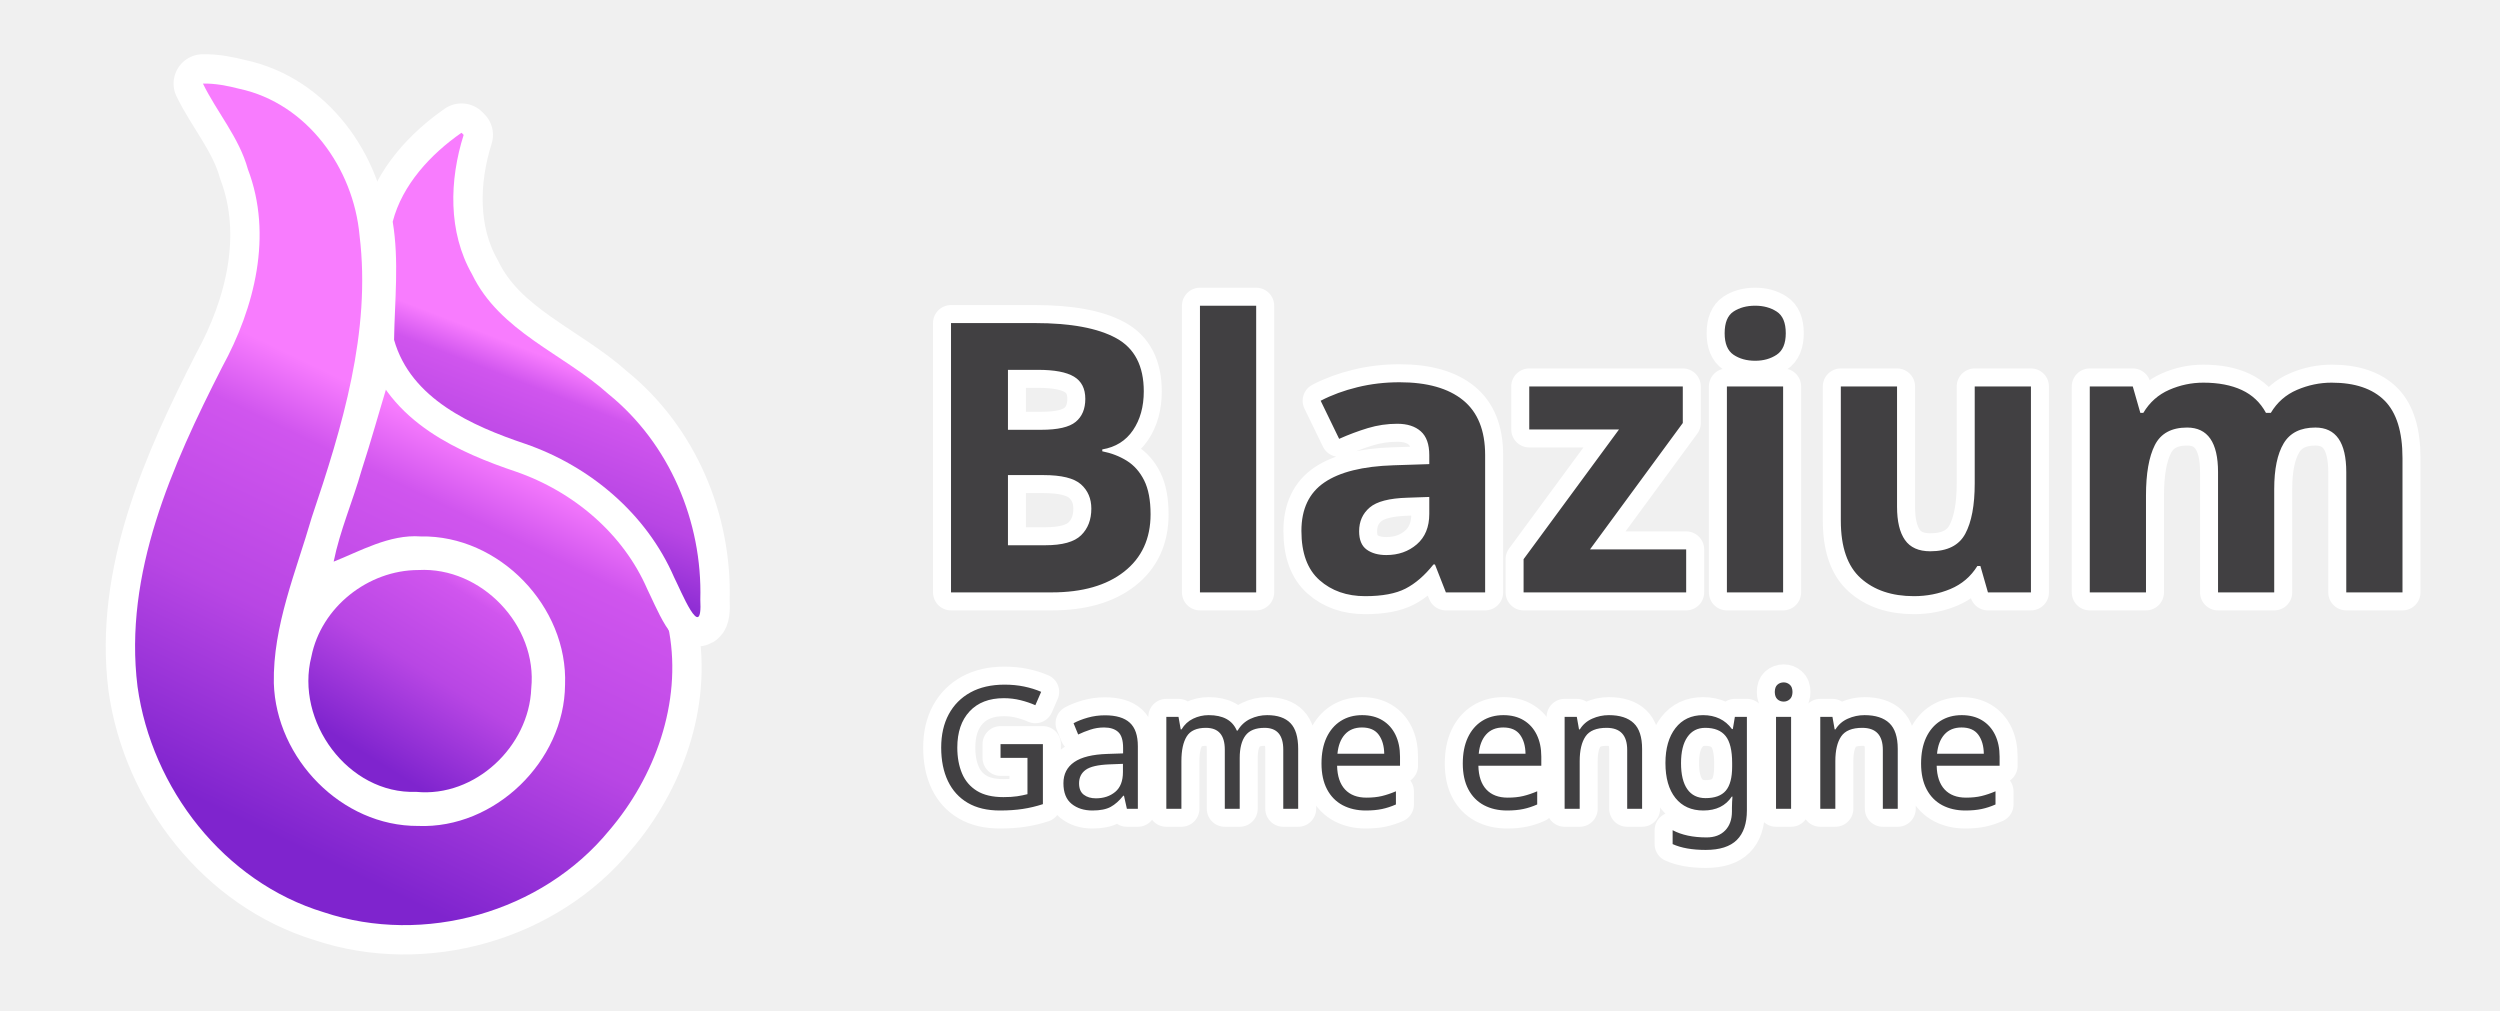
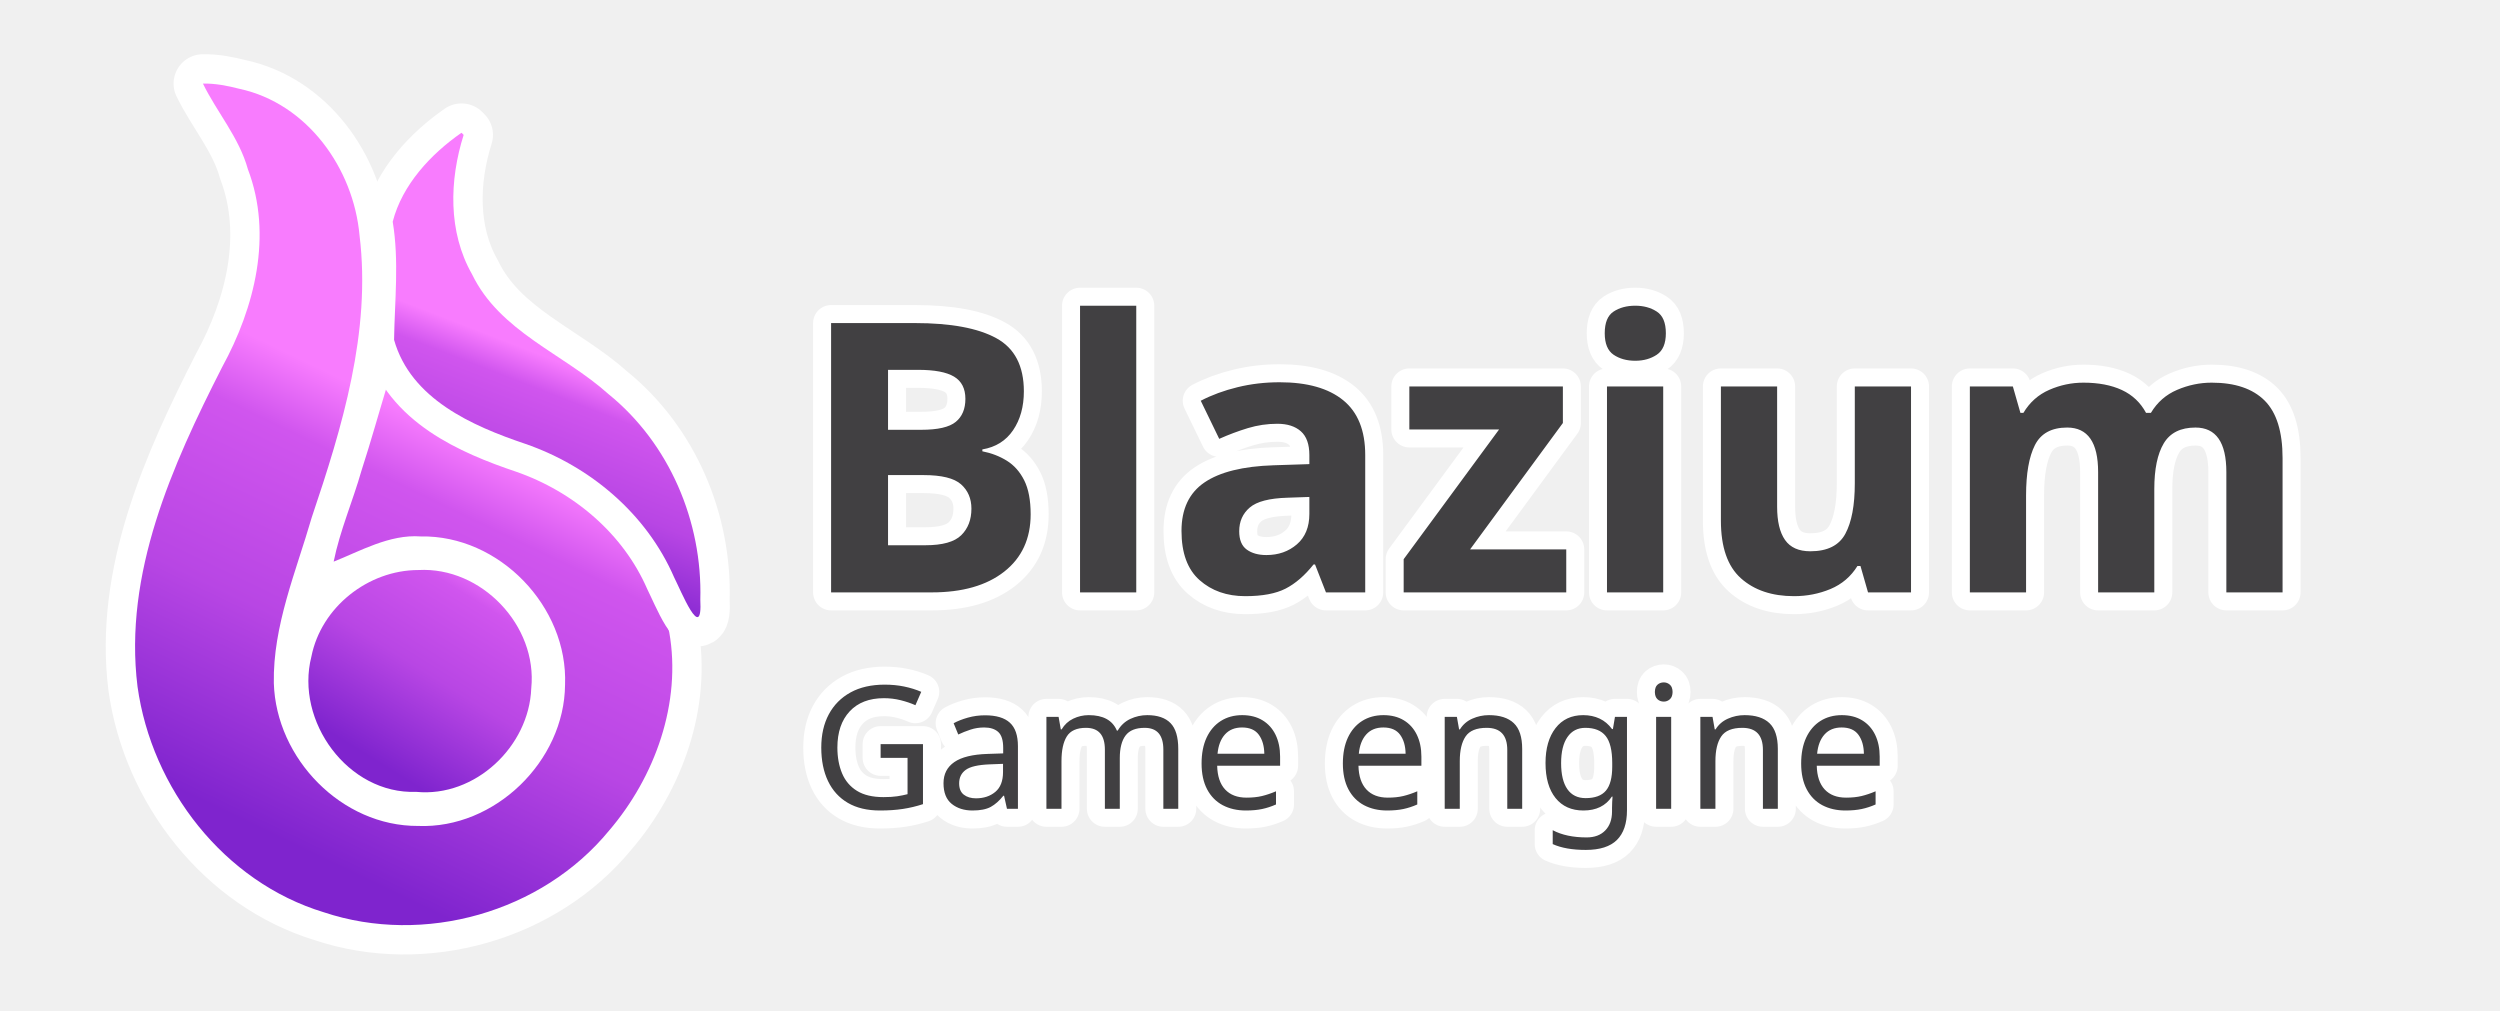
<svg xmlns="http://www.w3.org/2000/svg" xmlns:xlink="http://www.w3.org/1999/xlink" width="1024" height="414">
  <defs>
-     <linearGradient id="d">
+     <linearGradient id="c">
      <stop offset=".045" stop-color="#7f24ce" />
      <stop offset=".468" stop-color="#b846e4" />
      <stop offset=".825" stop-color="#d055ee" />
      <stop offset="1" stop-color="#f87cfe" />
    </linearGradient>
    <linearGradient id="b">
      <stop offset=".045" stop-color="#7f24ce" />
      <stop offset=".478" stop-color="#b846e4" />
      <stop offset=".848" stop-color="#d055ee" />
      <stop offset="1" stop-color="#f87cfe" />
    </linearGradient>
    <linearGradient id="a">
      <stop offset=".045" stop-color="#7f24ce" />
      <stop offset=".468" stop-color="#b846e4" />
      <stop offset=".848" stop-color="#d055ee" />
      <stop offset="1" stop-color="#f87cfe" />
    </linearGradient>
    <linearGradient xlink:href="#a" id="g" x1="635.831" x2="721.822" y1="589.778" y2="368.408" gradientTransform="translate(-23.58 17.032)scale(.3755)" gradientUnits="userSpaceOnUse" />
    <linearGradient xlink:href="#b" id="f" x1="269.585" x2="488.27" y1="847.204" y2="393.079" gradientTransform="translate(-23.58 17.032)scale(.3755)" gradientUnits="userSpaceOnUse" />
-     <linearGradient xlink:href="#d" id="e" x1="496.519" x2="635.831" y1="813.477" y2="589.778" gradientTransform="translate(-23.58 17.032)scale(.3755)" gradientUnits="userSpaceOnUse" />
+     <linearGradient xlink:href="#c" id="d" x1="496.519" x2="635.831" y1="813.477" y2="589.778" gradientTransform="translate(-23.58 17.032)scale(.3755)" gradientUnits="userSpaceOnUse" />
  </defs>
-   <path fill="url(#e)" stroke="#fff" stroke-linecap="round" stroke-linejoin="round" stroke-width="24.032" d="m 171.383,233.485 c 25.804,-1.42 48.862,22.764 46.218,48.475 -0.887,23.806 -23.009,44.734 -47.117,42.387 -28.001,1.028 -49.673,-29.016 -42.942,-55.389 4,-20.293 23.305,-35.468 43.84,-35.474 z" paint-order="markers stroke fill" style="mix-blend-mode:normal" />
+   <path fill="url(#d)" stroke="#fff" stroke-linecap="round" stroke-linejoin="round" stroke-width="24.032" d="m 171.383,233.485 c 25.804,-1.42 48.862,22.764 46.218,48.475 -0.887,23.806 -23.009,44.734 -47.117,42.387 -28.001,1.028 -49.673,-29.016 -42.942,-55.389 4,-20.293 23.305,-35.468 43.84,-35.474 z" paint-order="markers stroke fill" style="mix-blend-mode:normal" />
  <path fill="url(#f)" stroke="#fff" stroke-linecap="round" stroke-linejoin="round" stroke-width="24.032" d="m 83.117,34.229 c 5.64,11.591 14.848,22.131 18.413,35.067 10.281,26.95 2.82,56.663 -10.558,81.098 -20.491,40.237 -40.378,84.604 -34.646,130.82 5.79,41.75 35.465,80.06 76.31,92.455 41,13.686 89.303,0.054 116.792,-33.404 18.862,-21.989 29.846,-52.452 24.677,-81.403 -7.864,-32.19 -32.948,-58.979 -64.674,-68.674 -19.224,-6.423 -38.176,-16.029 -50.849,-32.3 -3.153,10.351 -6.735,23.249 -10.496,34.802 -3.55,12.511 -8.861,24.653 -11.42,37.359 10.527,-4.14 22.878,-11.287 35.646,-10.322 32.138,-0.623 60.402,28.735 59.133,60.77 -0.259,31.284 -28.775,59.065 -60.204,57.811 -31.309,0.142 -58.144,-27.571 -59.081,-58.49 -0.429,-23.462 9.107,-45.683 15.538,-67.909 12.45,-36.9 24.386,-76.078 19.574,-115.44 C 144.821,69.001 125.865,42.37 98.079,36.381 93.196,35.123 88.182,34.131 83.117,34.229 Z" paint-order="markers stroke fill" style="mix-blend-mode:normal" />
  <path fill="url(#g)" stroke="#fff" stroke-linecap="round" stroke-linejoin="round" stroke-width="24.032" d="m 189.029,54.376 c -12.594,8.747 -24.293,21.347 -28.176,36.441 2.671,16.027 0.802,32.396 0.56,48.396 6.855,24.185 31.904,35.215 53.723,42.575 26.602,9.179 49.674,28.651 60.99,54.695 2.64,5.145 11.718,27.604 10.722,9.111 0.905,-31.9 -12.663,-63.969 -37.636,-84.196 -18.439,-16.556 -44.487,-25.509 -55.88,-49.096 -9.866,-17.307 -9.282,-38.517 -3.42,-57.042 l -0.442,-0.442 z" paint-order="markers stroke fill" style="mix-blend-mode:normal" />
  <g fill="#414042" stroke="#fff" stroke-linejoin="round" stroke-width="14" font-family="'Inter Alia'" paint-order="stroke fill markers">
-     <text xml:space="preserve" x="413.602" y="245.49" font-size="12" font-weight="700" style="-inkscape-font-specification:&quot;Inter Alia, Bold&quot;;font-variant-ligatures:normal;font-variant-caps:normal;font-variant-numeric:normal;font-variant-east-asian:normal;text-align:start" transform="translate(-60.07 -15.965)scale(1.05342)">
+     <text xml:space="preserve" x="413.602" y="245.49" font-size="12" font-weight="700" style="-inkscape-font-specification:&quot;Inter Alia, Bold&quot;;font-variant-ligatures:normal;font-variant-caps:normal;font-variant-numeric:normal;font-variant-east-asian:normal;text-align:start" transform="translate(-109.188 -15.965)scale(1.05342)">
      <tspan x="413.602" y="245.49" font-size="146.667" style="-inkscape-font-specification:&quot;Inter Alia, Bold&quot;;font-variant-ligatures:normal;font-variant-caps:normal;font-variant-numeric:normal;font-variant-east-asian:normal">Blazium</tspan>
    </text>
-     <text xml:space="preserve" x="418.92" y="329.631" font-size="80" font-weight="500" style="-inkscape-font-specification:&quot;Inter Alia, Medium&quot;;font-variant-ligatures:normal;font-variant-caps:normal;font-variant-numeric:normal;font-variant-east-asian:normal;text-align:start" transform="translate(-60.07 -15.965)scale(1.05342)">
+     <text xml:space="preserve" x="418.92" y="329.631" font-size="80" font-weight="500" style="-inkscape-font-specification:&quot;Inter Alia, Medium&quot;;font-variant-ligatures:normal;font-variant-caps:normal;font-variant-numeric:normal;font-variant-east-asian:normal;text-align:start" transform="translate(-109.188 -15.965)scale(1.05342)">
      <tspan x="418.92" y="329.631" font-size="66.667" font-weight="400" style="-inkscape-font-specification:&quot;Inter Alia, Normal&quot;;font-variant-ligatures:normal;font-variant-caps:normal;font-variant-numeric:normal;font-variant-east-asian:normal">Game engine</tspan>
    </text>
  </g>
</svg>
